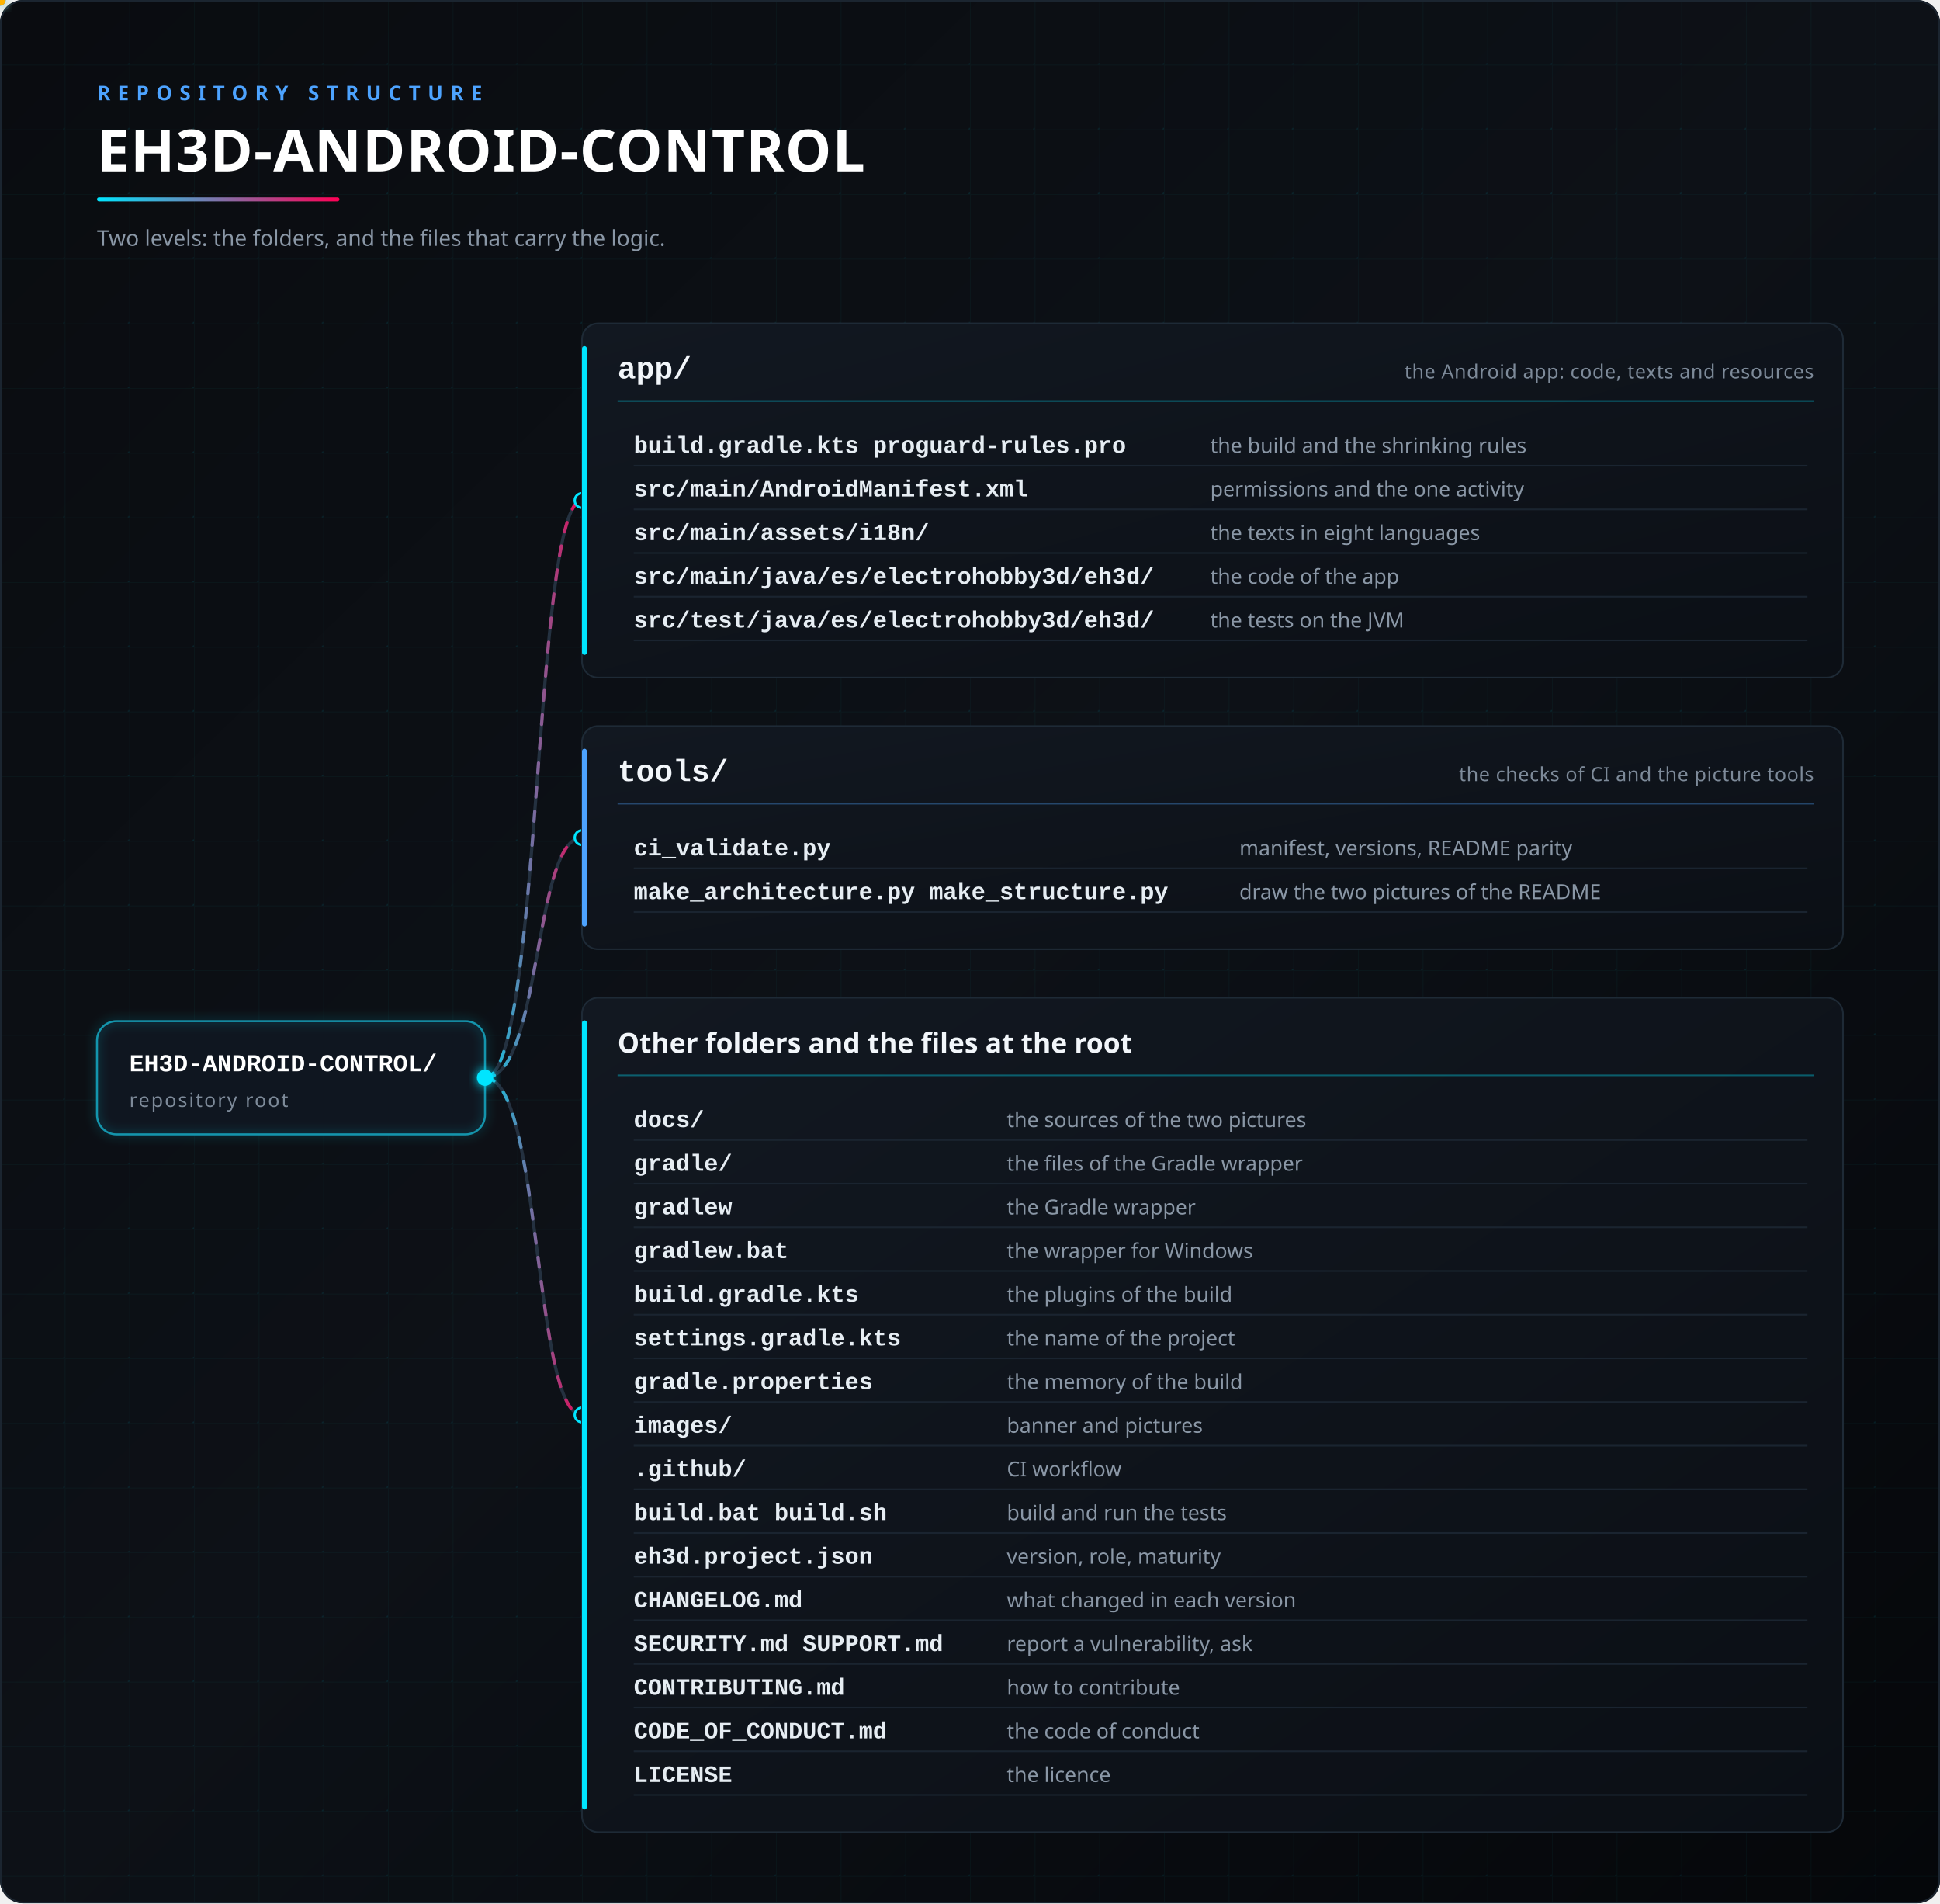
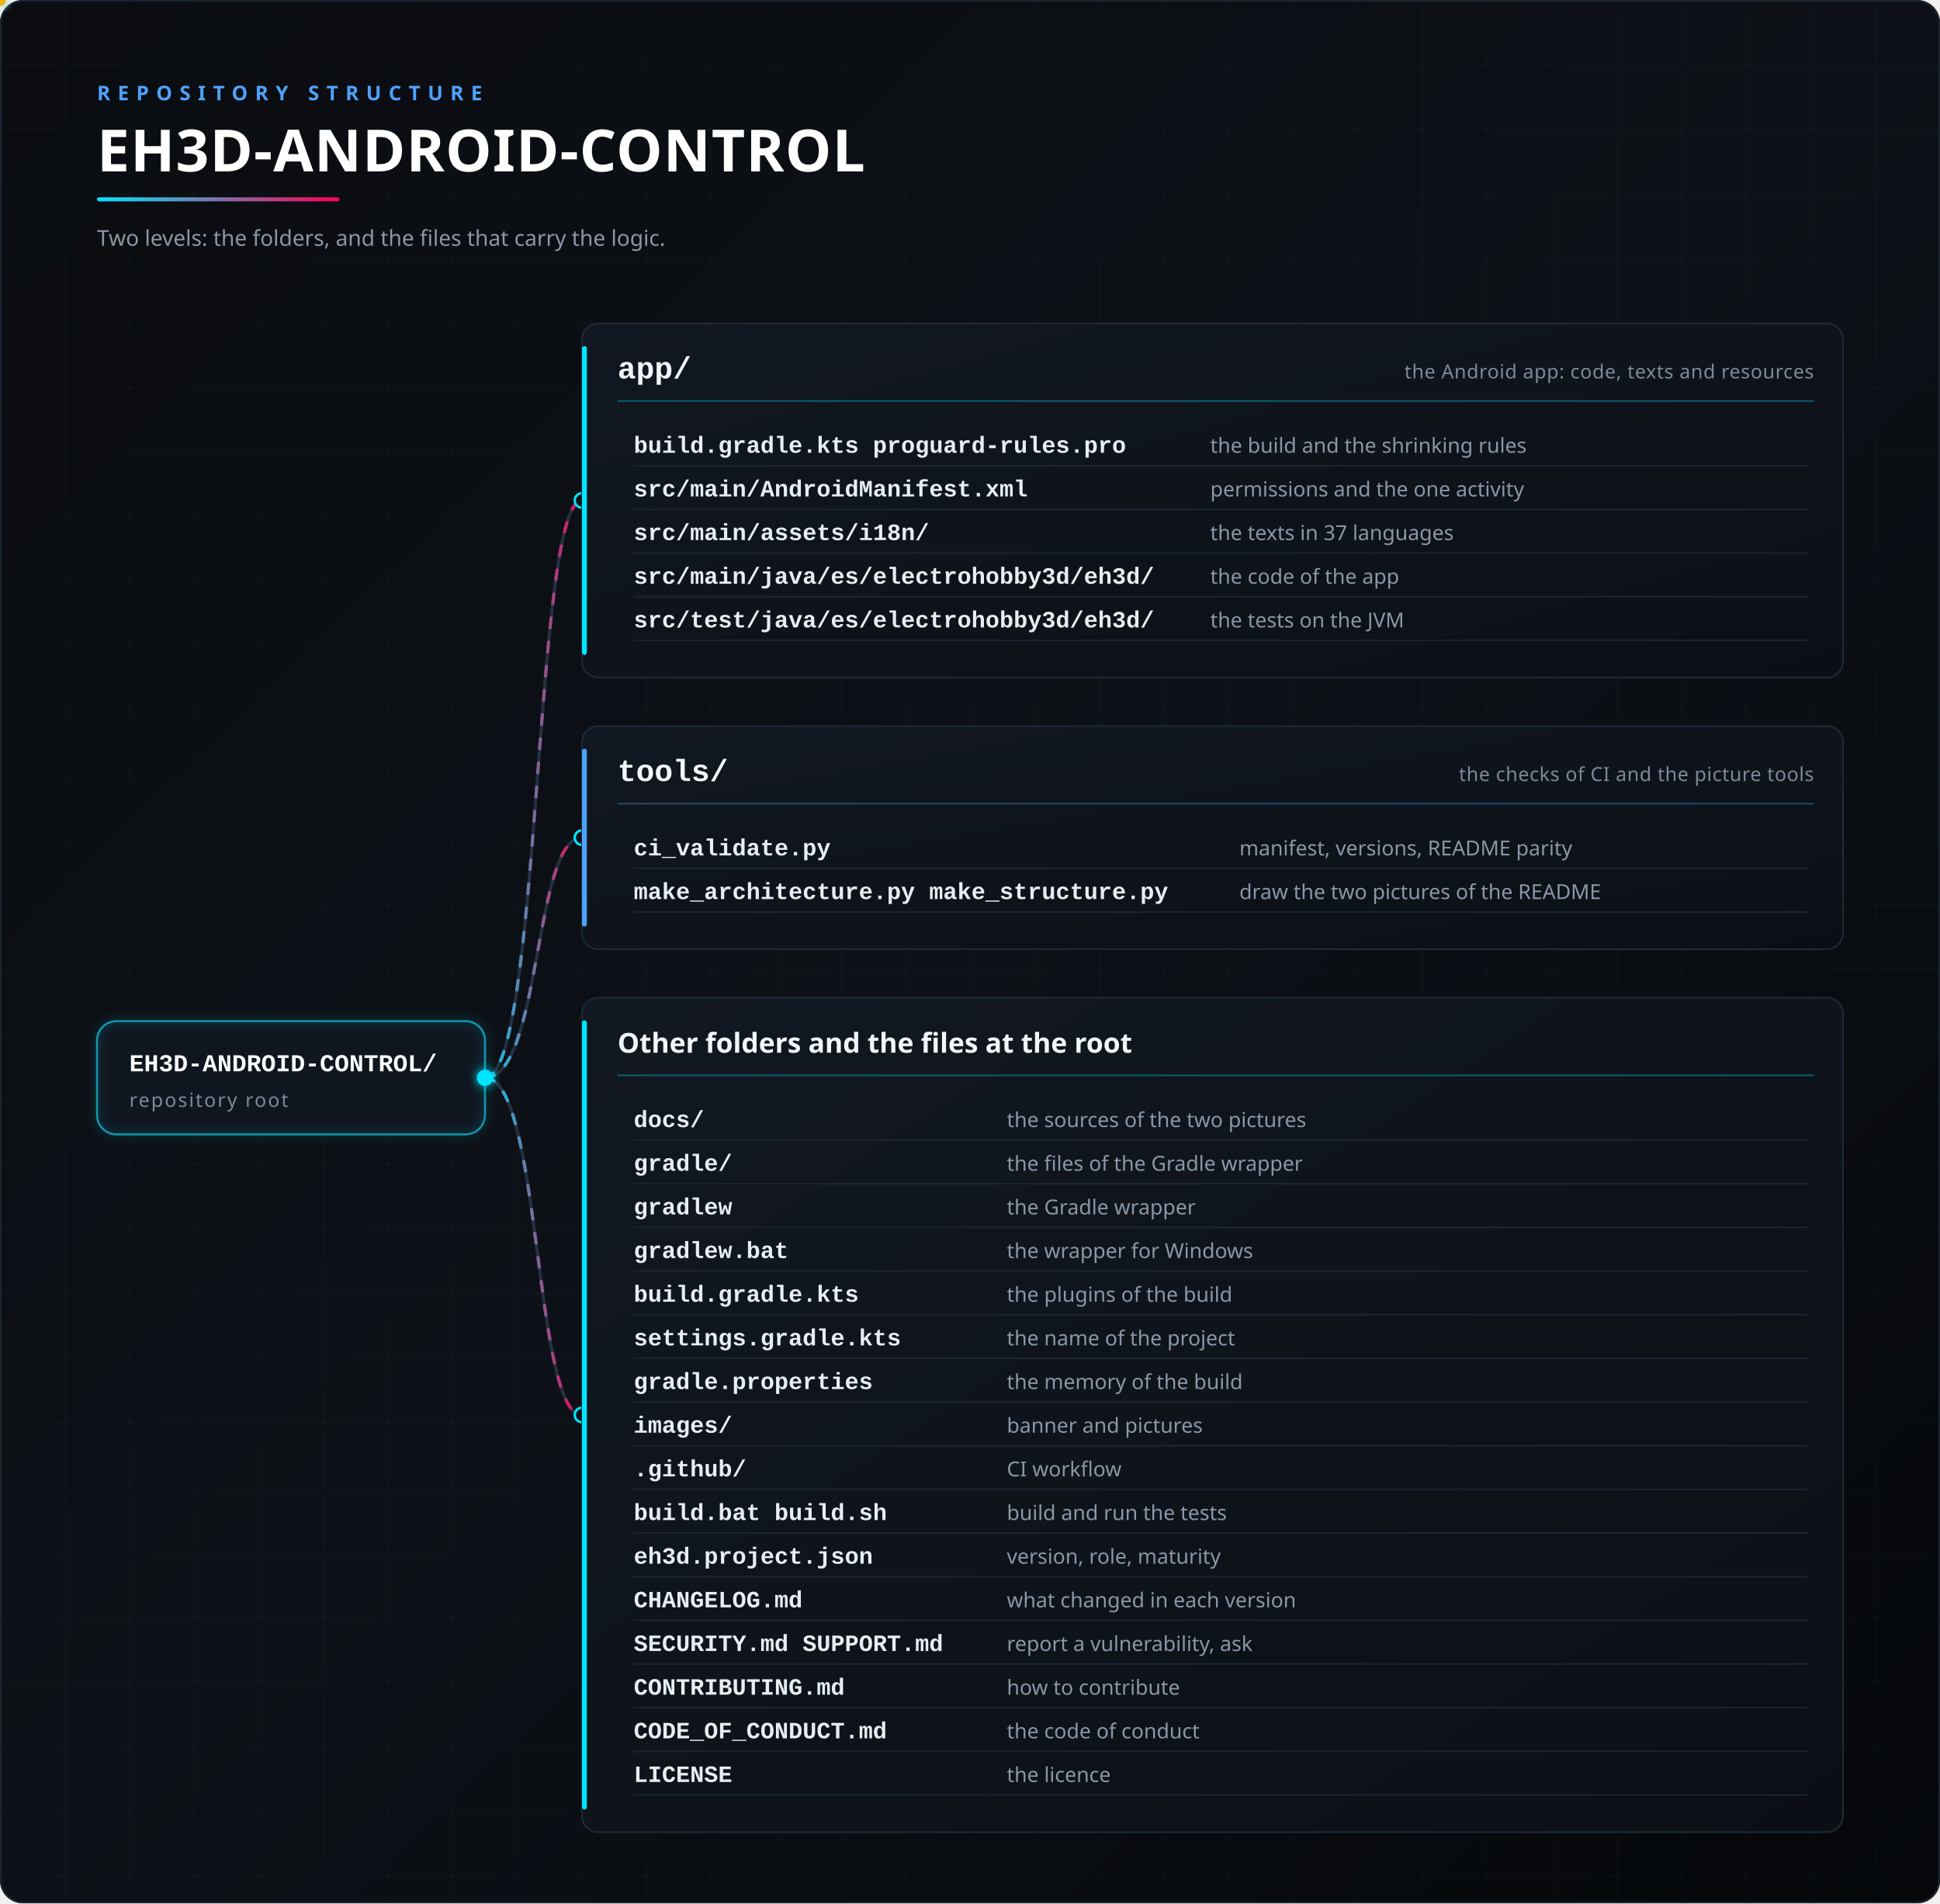
<svg xmlns="http://www.w3.org/2000/svg" viewBox="0 0 1200 1177" width="100%" role="img" aria-labelledby="t d">
  <defs>
    <linearGradient id="bg" x1="0" y1="0" x2="1" y2="1">
      <stop offset="0" stop-color="#0A0C10" />
      <stop offset="0.5" stop-color="#0D1117" />
      <stop offset="1" stop-color="#05070A" />
    </linearGradient>
    <linearGradient id="card" x1="0" y1="0" x2="1" y2="1">
      <stop offset="0" stop-color="#121821" />
      <stop offset="1" stop-color="#0B0F15" />
    </linearGradient>
    <linearGradient id="line" x1="0" y1="0" x2="1" y2="0">
      <stop offset="0" stop-color="#00E5FF" />
      <stop offset="1" stop-color="#FF0055" />
    </linearGradient>
    <filter id="glow" x="-50%" y="-50%" width="200%" height="200%">
      <feGaussianBlur stdDeviation="3" result="b" />
      <feMerge>
        <feMergeNode in="b" />
        <feMergeNode in="SourceGraphic" />
      </feMerge>
    </filter>
    <pattern id="grid" width="40" height="40" patternUnits="userSpaceOnUse">
      <path d="M40 0H0V40" fill="none" stroke="#00E5FF" stroke-opacity="0.035" />
      <circle cx="40" cy="40" r="1" fill="#00E5FF" fill-opacity="0.09" />
    </pattern>
  </defs>
  <rect width="1200" height="1177" rx="14" fill="url(#bg)" />
  <rect width="1200" height="1177" rx="14" fill="url(#grid)" />
  <rect x="0.5" y="0.5" width="1199" height="1176" rx="14" fill="none" stroke="#1B2530" />
  <text x="60" y="62" font-family="'Segoe UI','Noto Sans','Noto Sans CJK SC','Microsoft YaHei','Yu Gothic','Helvetica Neue',Helvetica,Arial,sans-serif" font-size="12.5" font-weight="600" fill="#4DA3FF" text-anchor="start" letter-spacing="4.5">REPOSITORY STRUCTURE</text>
  <text x="60" y="106" font-family="'Segoe UI','Noto Sans','Noto Sans CJK SC','Microsoft YaHei','Yu Gothic','Helvetica Neue',Helvetica,Arial,sans-serif" font-size="36" font-weight="700" fill="#FFFFFF" text-anchor="start" letter-spacing="0.5">EH3D-ANDROID-CONTROL</text>
  <rect x="60" y="122" width="150" height="2.5" rx="1.25" fill="url(#line)">
    <animate attributeName="width" values="40;150;150" keyTimes="0;0.4;1" dur="3s" repeatCount="indefinite" />
  </rect>
  <text x="60" y="152" font-family="'Segoe UI','Noto Sans','Noto Sans CJK SC','Microsoft YaHei','Yu Gothic','Helvetica Neue',Helvetica,Arial,sans-serif" font-size="13.5" font-weight="400" fill="#8A97A6" text-anchor="start">Two levels: the folders, and the files that carry the logic.</text>
  <path id="c0" d="M300,666.5 C335,666.5 330,309.5 360,309.5" fill="none" stroke="#243140" stroke-width="2" />
  <path d="M300,666.5 C335,666.5 330,309.5 360,309.5" fill="none" stroke="url(#line)" stroke-width="2" stroke-linecap="round" stroke-dasharray="6 9" opacity="0.9">
    <animate attributeName="stroke-dashoffset" from="0" to="-30" dur="1.6s" repeatCount="indefinite" />
  </path>
  <circle cx="360" cy="309.5" r="4.5" fill="#0D1117" stroke="#00E5FF" stroke-width="1.5" />
  <path id="c1" d="M300,666.5 C335,666.5 330,518 360,518" fill="none" stroke="#243140" stroke-width="2" />
  <path d="M300,666.5 C335,666.5 330,518 360,518" fill="none" stroke="url(#line)" stroke-width="2" stroke-linecap="round" stroke-dasharray="6 9" opacity="0.9">
    <animate attributeName="stroke-dashoffset" from="0" to="-30" dur="1.6s" repeatCount="indefinite" />
  </path>
  <circle cx="360" cy="518" r="4.5" fill="#0D1117" stroke="#00E5FF" stroke-width="1.5" />
  <path id="c2" d="M300,666.5 C335,666.5 330,875 360,875" fill="none" stroke="#243140" stroke-width="2" />
  <path d="M300,666.5 C335,666.5 330,875 360,875" fill="none" stroke="url(#line)" stroke-width="2" stroke-linecap="round" stroke-dasharray="6 9" opacity="0.9">
    <animate attributeName="stroke-dashoffset" from="0" to="-30" dur="1.6s" repeatCount="indefinite" />
  </path>
  <circle cx="360" cy="875" r="4.5" fill="#0D1117" stroke="#00E5FF" stroke-width="1.5" />
  <circle r="3.5" fill="#00E5FF" filter="url(#glow)">
    <animateMotion dur="3.4s" repeatCount="indefinite">
      <mpath href="#c0" />
    </animateMotion>
  </circle>
  <circle r="3.5" fill="#4DA3FF" filter="url(#glow)">
    <animateMotion dur="4.2s" repeatCount="indefinite">
      <mpath href="#c1" />
    </animateMotion>
  </circle>
  <circle r="3.5" fill="#FFB300" filter="url(#glow)">
    <animateMotion dur="5.0s" repeatCount="indefinite">
      <mpath href="#c2" />
    </animateMotion>
  </circle>
  <rect x="60" y="631.5" width="240" height="70" rx="12" fill="#0F1620" stroke="#2A3A4C" stroke-width="1.2" />
  <rect x="60" y="631.5" width="240" height="70" rx="12" fill="none" stroke="#00E5FF" stroke-opacity="0.5" stroke-width="1.2" filter="url(#glow)">
    <animate attributeName="stroke-opacity" values="0.15;0.6;0.15" dur="3.6s" repeatCount="indefinite" />
  </rect>
  <text x="80" y="662.5" font-family="'JetBrains Mono','Cascadia Code','SFMono-Regular',Consolas,'Liberation Mono',monospace" font-size="15.1" font-weight="700" fill="#FFFFFF" text-anchor="start">EH3D-ANDROID-CONTROL/</text>
  <text x="80" y="684.5" font-family="'Segoe UI','Noto Sans','Noto Sans CJK SC','Microsoft YaHei','Yu Gothic','Helvetica Neue',Helvetica,Arial,sans-serif" font-size="12" font-weight="400" fill="#7D8A99" text-anchor="start" letter-spacing="1">repository root</text>
  <circle cx="300" cy="666.5" r="5" fill="#00E5FF" filter="url(#glow)" />
  <rect x="360" y="200" width="780" height="219" rx="10" fill="url(#card)" stroke="#1E2A36" stroke-width="1" />
  <rect x="360" y="214" width="3" height="191" rx="1.5" fill="#00E5FF">
    <animate attributeName="opacity" values="0.55;1;0.55" dur="4s" begin="0s" repeatCount="indefinite" />
  </rect>
  <text x="382" y="234" font-family="'JetBrains Mono','Cascadia Code','SFMono-Regular',Consolas,'Liberation Mono',monospace" font-size="19" font-weight="700" fill="#F2F6FA" text-anchor="start">app/</text>
  <text x="1122" y="234" font-family="'Segoe UI','Noto Sans','Noto Sans CJK SC','Microsoft YaHei','Yu Gothic','Helvetica Neue',Helvetica,Arial,sans-serif" font-size="12" font-weight="400" fill="#7D8A99" text-anchor="end" letter-spacing="0.3">the Android app: code, texts and resources</text>
  <line x1="382" y1="248" x2="1122" y2="248" stroke="#00E5FF" stroke-opacity="0.35" stroke-width="1" />
  <text x="392" y="280" font-family="'JetBrains Mono','Cascadia Code','SFMono-Regular',Consolas,'Liberation Mono',monospace" font-size="14.5" font-weight="600" fill="#E6EDF3" text-anchor="start">build.gradle.kts  proguard-rules.pro</text>
  <text x="748.63" y="280" font-family="'Segoe UI','Noto Sans','Noto Sans CJK SC','Microsoft YaHei','Yu Gothic','Helvetica Neue',Helvetica,Arial,sans-serif" font-size="12.8" font-weight="400" fill="#8A97A6" text-anchor="start">the build and the shrinking rules</text>
  <line x1="392" y1="288" x2="1118" y2="288" stroke="#1A2430" stroke-width="1" />
  <text x="392" y="307" font-family="'JetBrains Mono','Cascadia Code','SFMono-Regular',Consolas,'Liberation Mono',monospace" font-size="14.5" font-weight="600" fill="#E6EDF3" text-anchor="start">src/main/AndroidManifest.xml</text>
  <text x="748.63" y="307" font-family="'Segoe UI','Noto Sans','Noto Sans CJK SC','Microsoft YaHei','Yu Gothic','Helvetica Neue',Helvetica,Arial,sans-serif" font-size="12.8" font-weight="400" fill="#8A97A6" text-anchor="start">permissions and the one activity</text>
  <line x1="392" y1="315" x2="1118" y2="315" stroke="#1A2430" stroke-width="1" />
  <text x="392" y="334" font-family="'JetBrains Mono','Cascadia Code','SFMono-Regular',Consolas,'Liberation Mono',monospace" font-size="14.5" font-weight="600" fill="#E6EDF3" text-anchor="start">src/main/assets/i18n/</text>
-   <text x="748.63" y="334" font-family="'Segoe UI','Noto Sans','Noto Sans CJK SC','Microsoft YaHei','Yu Gothic','Helvetica Neue',Helvetica,Arial,sans-serif" font-size="12.8" font-weight="400" fill="#8A97A6" text-anchor="start">the texts in eight languages</text>
+   <text x="748.63" y="334" font-family="'Segoe UI','Noto Sans','Noto Sans CJK SC','Microsoft YaHei','Yu Gothic','Helvetica Neue',Helvetica,Arial,sans-serif" font-size="12.8" font-weight="400" fill="#8A97A6" text-anchor="start">the texts in 37 languages</text>
  <line x1="392" y1="342" x2="1118" y2="342" stroke="#1A2430" stroke-width="1" />
  <text x="392" y="361" font-family="'JetBrains Mono','Cascadia Code','SFMono-Regular',Consolas,'Liberation Mono',monospace" font-size="14.5" font-weight="600" fill="#E6EDF3" text-anchor="start">src/main/java/es/electrohobby3d/eh3d/</text>
  <text x="748.63" y="361" font-family="'Segoe UI','Noto Sans','Noto Sans CJK SC','Microsoft YaHei','Yu Gothic','Helvetica Neue',Helvetica,Arial,sans-serif" font-size="12.8" font-weight="400" fill="#8A97A6" text-anchor="start">the code of the app</text>
  <line x1="392" y1="369" x2="1118" y2="369" stroke="#1A2430" stroke-width="1" />
  <text x="392" y="388" font-family="'JetBrains Mono','Cascadia Code','SFMono-Regular',Consolas,'Liberation Mono',monospace" font-size="14.5" font-weight="600" fill="#E6EDF3" text-anchor="start">src/test/java/es/electrohobby3d/eh3d/</text>
  <text x="748.63" y="388" font-family="'Segoe UI','Noto Sans','Noto Sans CJK SC','Microsoft YaHei','Yu Gothic','Helvetica Neue',Helvetica,Arial,sans-serif" font-size="12.8" font-weight="400" fill="#8A97A6" text-anchor="start">the tests on the JVM</text>
  <line x1="392" y1="396" x2="1118" y2="396" stroke="#1A2430" stroke-width="1" />
  <rect x="360" y="449" width="780" height="138" rx="10" fill="url(#card)" stroke="#1E2A36" stroke-width="1" />
  <rect x="360" y="463" width="3" height="110" rx="1.5" fill="#4DA3FF">
    <animate attributeName="opacity" values="0.55;1;0.55" dur="4s" begin="0.6s" repeatCount="indefinite" />
  </rect>
  <text x="382" y="483" font-family="'JetBrains Mono','Cascadia Code','SFMono-Regular',Consolas,'Liberation Mono',monospace" font-size="19" font-weight="700" fill="#F2F6FA" text-anchor="start">tools/</text>
  <text x="1122" y="483" font-family="'Segoe UI','Noto Sans','Noto Sans CJK SC','Microsoft YaHei','Yu Gothic','Helvetica Neue',Helvetica,Arial,sans-serif" font-size="12" font-weight="400" fill="#7D8A99" text-anchor="end" letter-spacing="0.3">the checks of CI and the picture tools</text>
  <line x1="382" y1="497" x2="1122" y2="497" stroke="#4DA3FF" stroke-opacity="0.35" stroke-width="1" />
  <text x="392" y="529" font-family="'JetBrains Mono','Cascadia Code','SFMono-Regular',Consolas,'Liberation Mono',monospace" font-size="14.5" font-weight="600" fill="#E6EDF3" text-anchor="start">ci_validate.py</text>
  <text x="766.61" y="529" font-family="'Segoe UI','Noto Sans','Noto Sans CJK SC','Microsoft YaHei','Yu Gothic','Helvetica Neue',Helvetica,Arial,sans-serif" font-size="12.8" font-weight="400" fill="#8A97A6" text-anchor="start">manifest, versions, README parity</text>
  <line x1="392" y1="537" x2="1118" y2="537" stroke="#1A2430" stroke-width="1" />
  <text x="392" y="556" font-family="'JetBrains Mono','Cascadia Code','SFMono-Regular',Consolas,'Liberation Mono',monospace" font-size="14.5" font-weight="600" fill="#E6EDF3" text-anchor="start">make_architecture.py  make_structure.py</text>
  <text x="766.61" y="556" font-family="'Segoe UI','Noto Sans','Noto Sans CJK SC','Microsoft YaHei','Yu Gothic','Helvetica Neue',Helvetica,Arial,sans-serif" font-size="12.8" font-weight="400" fill="#8A97A6" text-anchor="start">draw the two pictures of the README</text>
  <line x1="392" y1="564" x2="1118" y2="564" stroke="#1A2430" stroke-width="1" />
  <rect x="360" y="617" width="780" height="516" rx="10" fill="url(#card)" stroke="#1E2A36" stroke-width="1" />
  <rect x="360" y="631" width="3" height="488" rx="1.5" fill="#00E5FF">
    <animate attributeName="opacity" values="0.55;1;0.55" dur="4s" begin="1.2s" repeatCount="indefinite" />
  </rect>
  <text x="382" y="651" font-family="'Segoe UI','Noto Sans','Noto Sans CJK SC','Microsoft YaHei','Yu Gothic','Helvetica Neue',Helvetica,Arial,sans-serif" font-size="17" font-weight="700" fill="#F2F6FA" text-anchor="start">Other folders and the files at the root</text>
  <line x1="382" y1="665" x2="1122" y2="665" stroke="#00E5FF" stroke-opacity="0.35" stroke-width="1" />
  <text x="392" y="697" font-family="'JetBrains Mono','Cascadia Code','SFMono-Regular',Consolas,'Liberation Mono',monospace" font-size="14.5" font-weight="600" fill="#E6EDF3" text-anchor="start">docs/</text>
  <text x="622.77" y="697" font-family="'Segoe UI','Noto Sans','Noto Sans CJK SC','Microsoft YaHei','Yu Gothic','Helvetica Neue',Helvetica,Arial,sans-serif" font-size="12.8" font-weight="400" fill="#8A97A6" text-anchor="start">the sources of the two pictures</text>
  <line x1="392" y1="705" x2="1118" y2="705" stroke="#1A2430" stroke-width="1" />
  <text x="392" y="724" font-family="'JetBrains Mono','Cascadia Code','SFMono-Regular',Consolas,'Liberation Mono',monospace" font-size="14.5" font-weight="600" fill="#E6EDF3" text-anchor="start">gradle/</text>
  <text x="622.77" y="724" font-family="'Segoe UI','Noto Sans','Noto Sans CJK SC','Microsoft YaHei','Yu Gothic','Helvetica Neue',Helvetica,Arial,sans-serif" font-size="12.8" font-weight="400" fill="#8A97A6" text-anchor="start">the files of the Gradle wrapper</text>
  <line x1="392" y1="732" x2="1118" y2="732" stroke="#1A2430" stroke-width="1" />
  <text x="392" y="751" font-family="'JetBrains Mono','Cascadia Code','SFMono-Regular',Consolas,'Liberation Mono',monospace" font-size="14.5" font-weight="600" fill="#E6EDF3" text-anchor="start">gradlew</text>
  <text x="622.77" y="751" font-family="'Segoe UI','Noto Sans','Noto Sans CJK SC','Microsoft YaHei','Yu Gothic','Helvetica Neue',Helvetica,Arial,sans-serif" font-size="12.8" font-weight="400" fill="#8A97A6" text-anchor="start">the Gradle wrapper</text>
  <line x1="392" y1="759" x2="1118" y2="759" stroke="#1A2430" stroke-width="1" />
  <text x="392" y="778" font-family="'JetBrains Mono','Cascadia Code','SFMono-Regular',Consolas,'Liberation Mono',monospace" font-size="14.5" font-weight="600" fill="#E6EDF3" text-anchor="start">gradlew.bat</text>
  <text x="622.77" y="778" font-family="'Segoe UI','Noto Sans','Noto Sans CJK SC','Microsoft YaHei','Yu Gothic','Helvetica Neue',Helvetica,Arial,sans-serif" font-size="12.8" font-weight="400" fill="#8A97A6" text-anchor="start">the wrapper for Windows</text>
  <line x1="392" y1="786" x2="1118" y2="786" stroke="#1A2430" stroke-width="1" />
  <text x="392" y="805" font-family="'JetBrains Mono','Cascadia Code','SFMono-Regular',Consolas,'Liberation Mono',monospace" font-size="14.5" font-weight="600" fill="#E6EDF3" text-anchor="start">build.gradle.kts</text>
  <text x="622.77" y="805" font-family="'Segoe UI','Noto Sans','Noto Sans CJK SC','Microsoft YaHei','Yu Gothic','Helvetica Neue',Helvetica,Arial,sans-serif" font-size="12.8" font-weight="400" fill="#8A97A6" text-anchor="start">the plugins of the build</text>
  <line x1="392" y1="813" x2="1118" y2="813" stroke="#1A2430" stroke-width="1" />
  <text x="392" y="832" font-family="'JetBrains Mono','Cascadia Code','SFMono-Regular',Consolas,'Liberation Mono',monospace" font-size="14.5" font-weight="600" fill="#E6EDF3" text-anchor="start">settings.gradle.kts</text>
  <text x="622.77" y="832" font-family="'Segoe UI','Noto Sans','Noto Sans CJK SC','Microsoft YaHei','Yu Gothic','Helvetica Neue',Helvetica,Arial,sans-serif" font-size="12.8" font-weight="400" fill="#8A97A6" text-anchor="start">the name of the project</text>
  <line x1="392" y1="840" x2="1118" y2="840" stroke="#1A2430" stroke-width="1" />
  <text x="392" y="859" font-family="'JetBrains Mono','Cascadia Code','SFMono-Regular',Consolas,'Liberation Mono',monospace" font-size="14.5" font-weight="600" fill="#E6EDF3" text-anchor="start">gradle.properties</text>
  <text x="622.77" y="859" font-family="'Segoe UI','Noto Sans','Noto Sans CJK SC','Microsoft YaHei','Yu Gothic','Helvetica Neue',Helvetica,Arial,sans-serif" font-size="12.8" font-weight="400" fill="#8A97A6" text-anchor="start">the memory of the build</text>
  <line x1="392" y1="867" x2="1118" y2="867" stroke="#1A2430" stroke-width="1" />
  <text x="392" y="886" font-family="'JetBrains Mono','Cascadia Code','SFMono-Regular',Consolas,'Liberation Mono',monospace" font-size="14.5" font-weight="600" fill="#E6EDF3" text-anchor="start">images/</text>
  <text x="622.77" y="886" font-family="'Segoe UI','Noto Sans','Noto Sans CJK SC','Microsoft YaHei','Yu Gothic','Helvetica Neue',Helvetica,Arial,sans-serif" font-size="12.8" font-weight="400" fill="#8A97A6" text-anchor="start">banner and pictures</text>
  <line x1="392" y1="894" x2="1118" y2="894" stroke="#1A2430" stroke-width="1" />
  <text x="392" y="913" font-family="'JetBrains Mono','Cascadia Code','SFMono-Regular',Consolas,'Liberation Mono',monospace" font-size="14.5" font-weight="600" fill="#E6EDF3" text-anchor="start">.github/</text>
  <text x="622.77" y="913" font-family="'Segoe UI','Noto Sans','Noto Sans CJK SC','Microsoft YaHei','Yu Gothic','Helvetica Neue',Helvetica,Arial,sans-serif" font-size="12.8" font-weight="400" fill="#8A97A6" text-anchor="start">CI workflow</text>
  <line x1="392" y1="921" x2="1118" y2="921" stroke="#1A2430" stroke-width="1" />
  <text x="392" y="940" font-family="'JetBrains Mono','Cascadia Code','SFMono-Regular',Consolas,'Liberation Mono',monospace" font-size="14.5" font-weight="600" fill="#E6EDF3" text-anchor="start">build.bat  build.sh</text>
  <text x="622.77" y="940" font-family="'Segoe UI','Noto Sans','Noto Sans CJK SC','Microsoft YaHei','Yu Gothic','Helvetica Neue',Helvetica,Arial,sans-serif" font-size="12.8" font-weight="400" fill="#8A97A6" text-anchor="start">build and run the tests</text>
  <line x1="392" y1="948" x2="1118" y2="948" stroke="#1A2430" stroke-width="1" />
  <text x="392" y="967" font-family="'JetBrains Mono','Cascadia Code','SFMono-Regular',Consolas,'Liberation Mono',monospace" font-size="14.5" font-weight="600" fill="#E6EDF3" text-anchor="start">eh3d.project.json</text>
  <text x="622.77" y="967" font-family="'Segoe UI','Noto Sans','Noto Sans CJK SC','Microsoft YaHei','Yu Gothic','Helvetica Neue',Helvetica,Arial,sans-serif" font-size="12.8" font-weight="400" fill="#8A97A6" text-anchor="start">version, role, maturity</text>
  <line x1="392" y1="975" x2="1118" y2="975" stroke="#1A2430" stroke-width="1" />
  <text x="392" y="994" font-family="'JetBrains Mono','Cascadia Code','SFMono-Regular',Consolas,'Liberation Mono',monospace" font-size="14.5" font-weight="600" fill="#E6EDF3" text-anchor="start">CHANGELOG.md</text>
  <text x="622.77" y="994" font-family="'Segoe UI','Noto Sans','Noto Sans CJK SC','Microsoft YaHei','Yu Gothic','Helvetica Neue',Helvetica,Arial,sans-serif" font-size="12.8" font-weight="400" fill="#8A97A6" text-anchor="start">what changed in each version</text>
  <line x1="392" y1="1002" x2="1118" y2="1002" stroke="#1A2430" stroke-width="1" />
  <text x="392" y="1021" font-family="'JetBrains Mono','Cascadia Code','SFMono-Regular',Consolas,'Liberation Mono',monospace" font-size="14.5" font-weight="600" fill="#E6EDF3" text-anchor="start">SECURITY.md  SUPPORT.md</text>
  <text x="622.77" y="1021" font-family="'Segoe UI','Noto Sans','Noto Sans CJK SC','Microsoft YaHei','Yu Gothic','Helvetica Neue',Helvetica,Arial,sans-serif" font-size="12.8" font-weight="400" fill="#8A97A6" text-anchor="start">report a vulnerability, ask</text>
  <line x1="392" y1="1029" x2="1118" y2="1029" stroke="#1A2430" stroke-width="1" />
  <text x="392" y="1048" font-family="'JetBrains Mono','Cascadia Code','SFMono-Regular',Consolas,'Liberation Mono',monospace" font-size="14.5" font-weight="600" fill="#E6EDF3" text-anchor="start">CONTRIBUTING.md</text>
  <text x="622.77" y="1048" font-family="'Segoe UI','Noto Sans','Noto Sans CJK SC','Microsoft YaHei','Yu Gothic','Helvetica Neue',Helvetica,Arial,sans-serif" font-size="12.8" font-weight="400" fill="#8A97A6" text-anchor="start">how to contribute</text>
  <line x1="392" y1="1056" x2="1118" y2="1056" stroke="#1A2430" stroke-width="1" />
  <text x="392" y="1075" font-family="'JetBrains Mono','Cascadia Code','SFMono-Regular',Consolas,'Liberation Mono',monospace" font-size="14.5" font-weight="600" fill="#E6EDF3" text-anchor="start">CODE_OF_CONDUCT.md</text>
  <text x="622.77" y="1075" font-family="'Segoe UI','Noto Sans','Noto Sans CJK SC','Microsoft YaHei','Yu Gothic','Helvetica Neue',Helvetica,Arial,sans-serif" font-size="12.8" font-weight="400" fill="#8A97A6" text-anchor="start">the code of conduct</text>
  <line x1="392" y1="1083" x2="1118" y2="1083" stroke="#1A2430" stroke-width="1" />
  <text x="392" y="1102" font-family="'JetBrains Mono','Cascadia Code','SFMono-Regular',Consolas,'Liberation Mono',monospace" font-size="14.5" font-weight="600" fill="#E6EDF3" text-anchor="start">LICENSE</text>
  <text x="622.77" y="1102" font-family="'Segoe UI','Noto Sans','Noto Sans CJK SC','Microsoft YaHei','Yu Gothic','Helvetica Neue',Helvetica,Arial,sans-serif" font-size="12.8" font-weight="400" fill="#8A97A6" text-anchor="start">the licence</text>
  <line x1="392" y1="1110" x2="1118" y2="1110" stroke="#1A2430" stroke-width="1" />
</svg>
